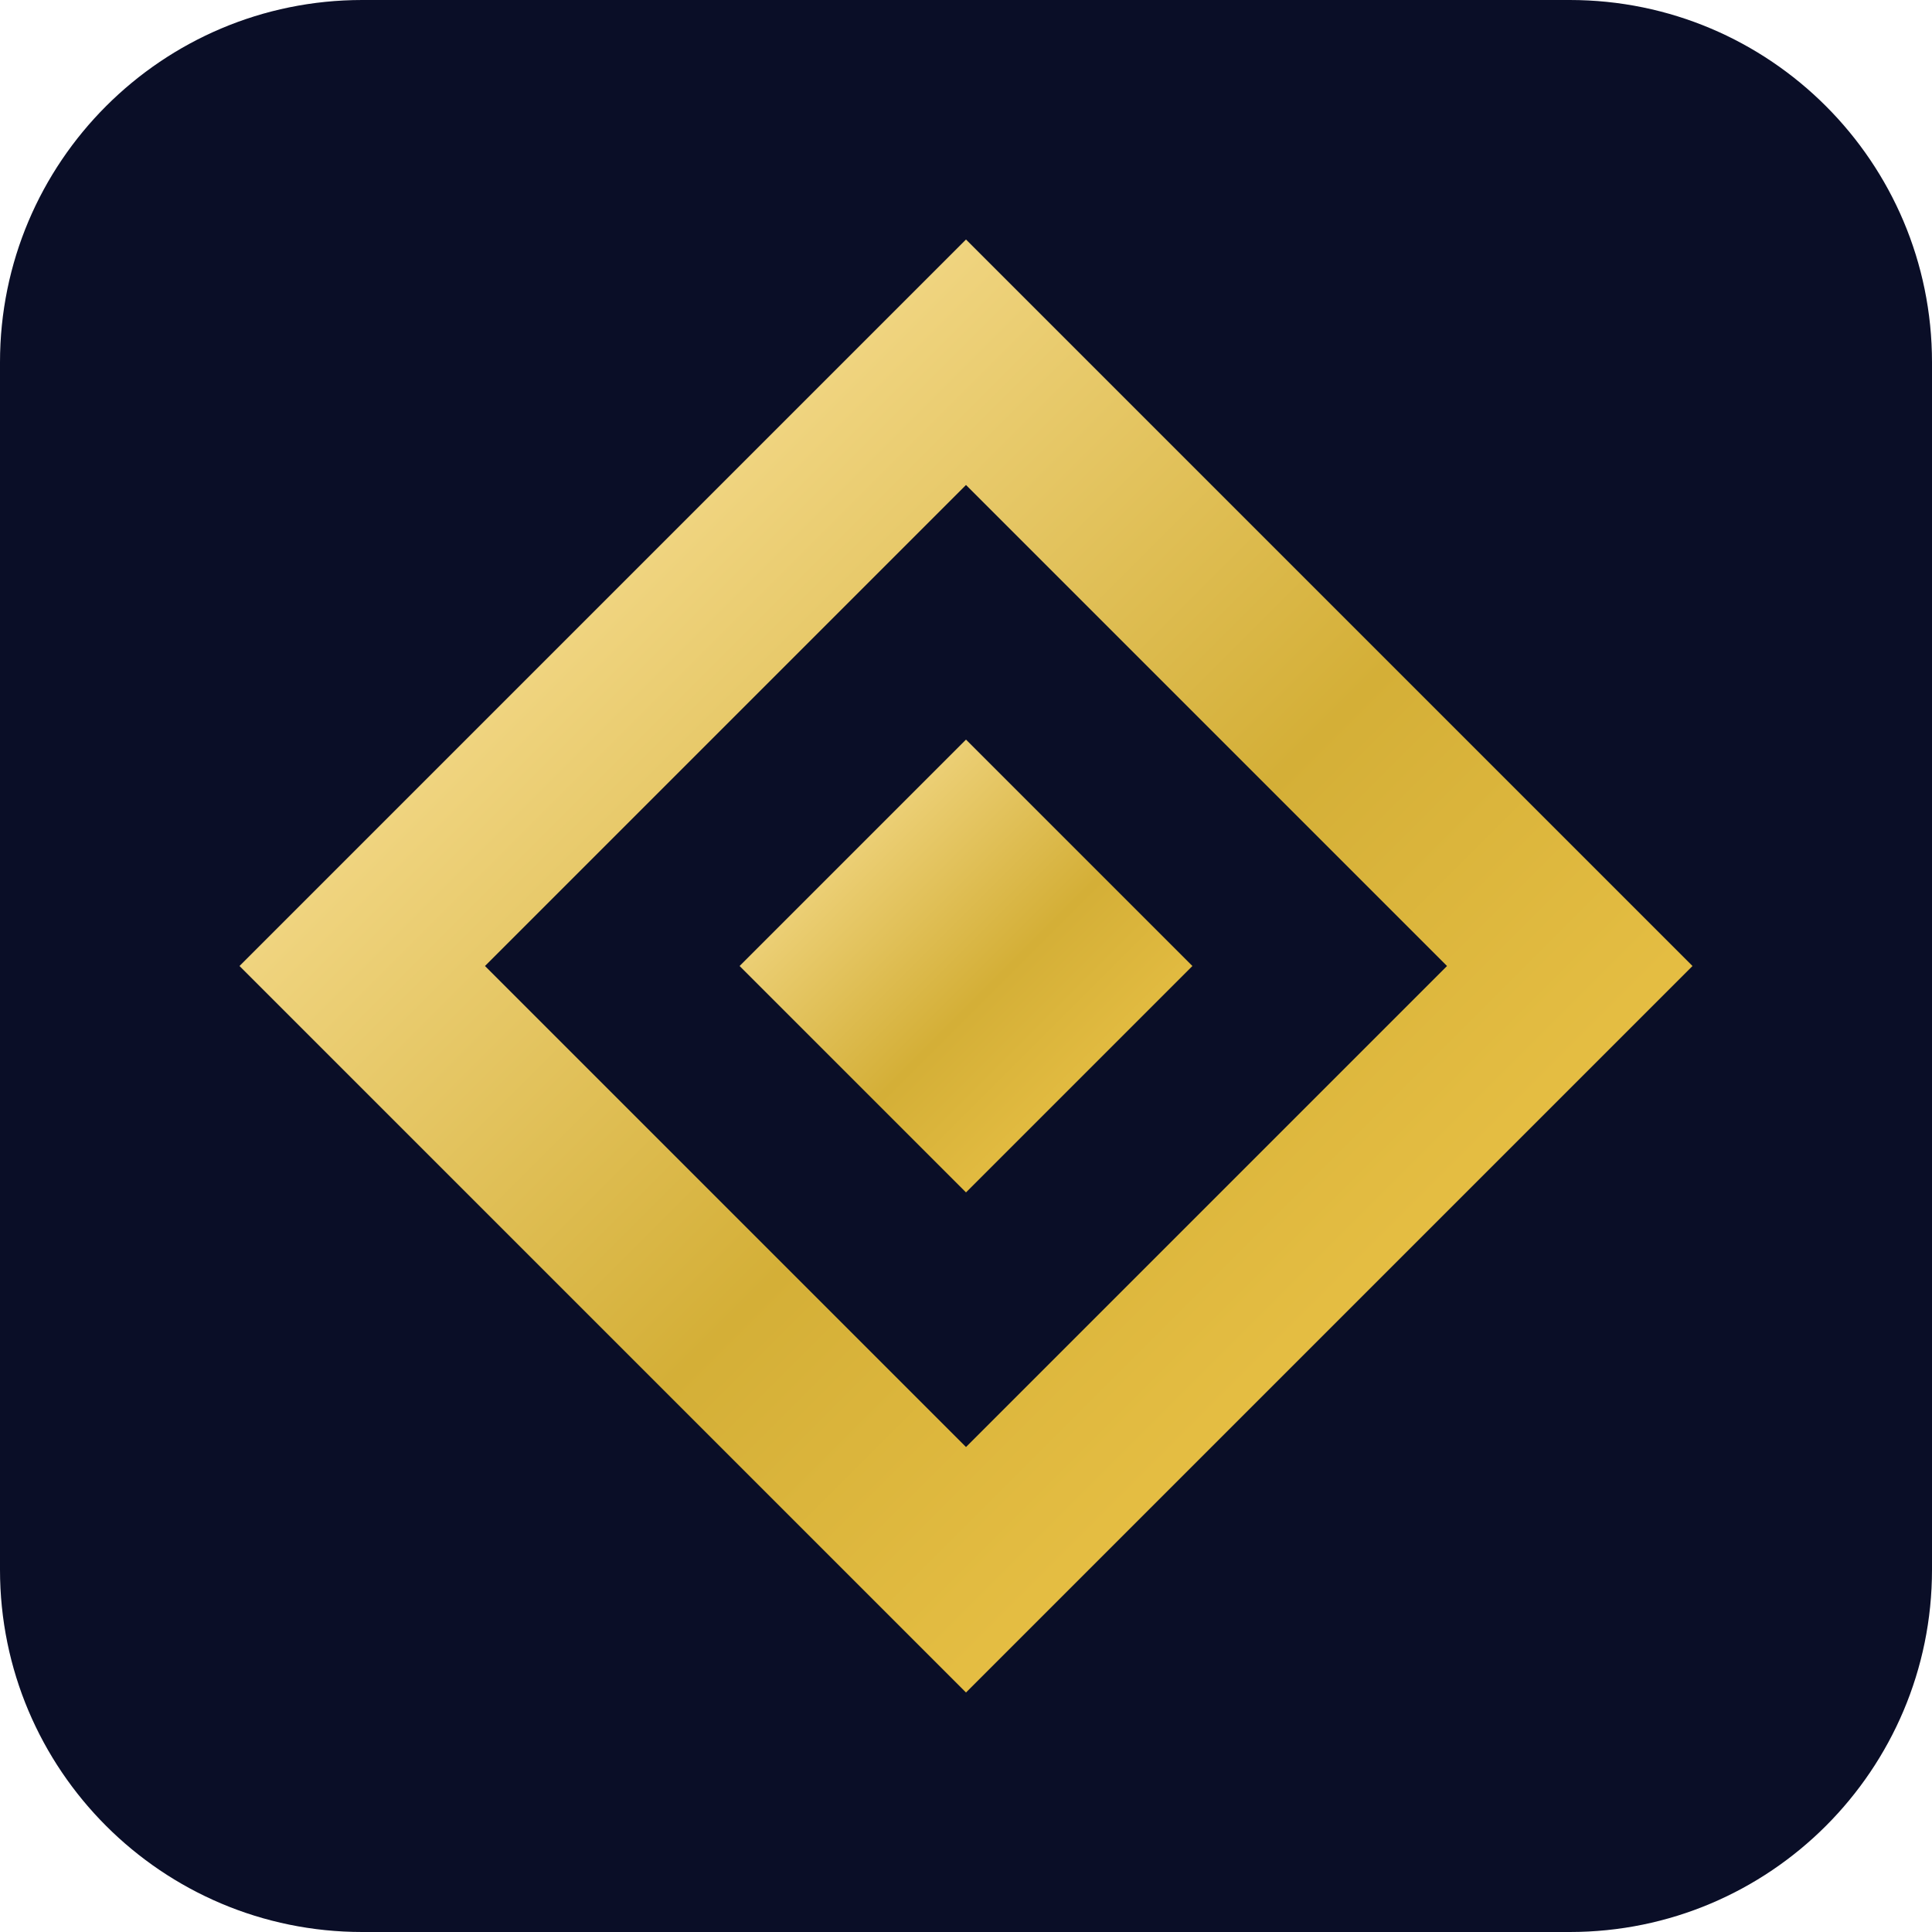
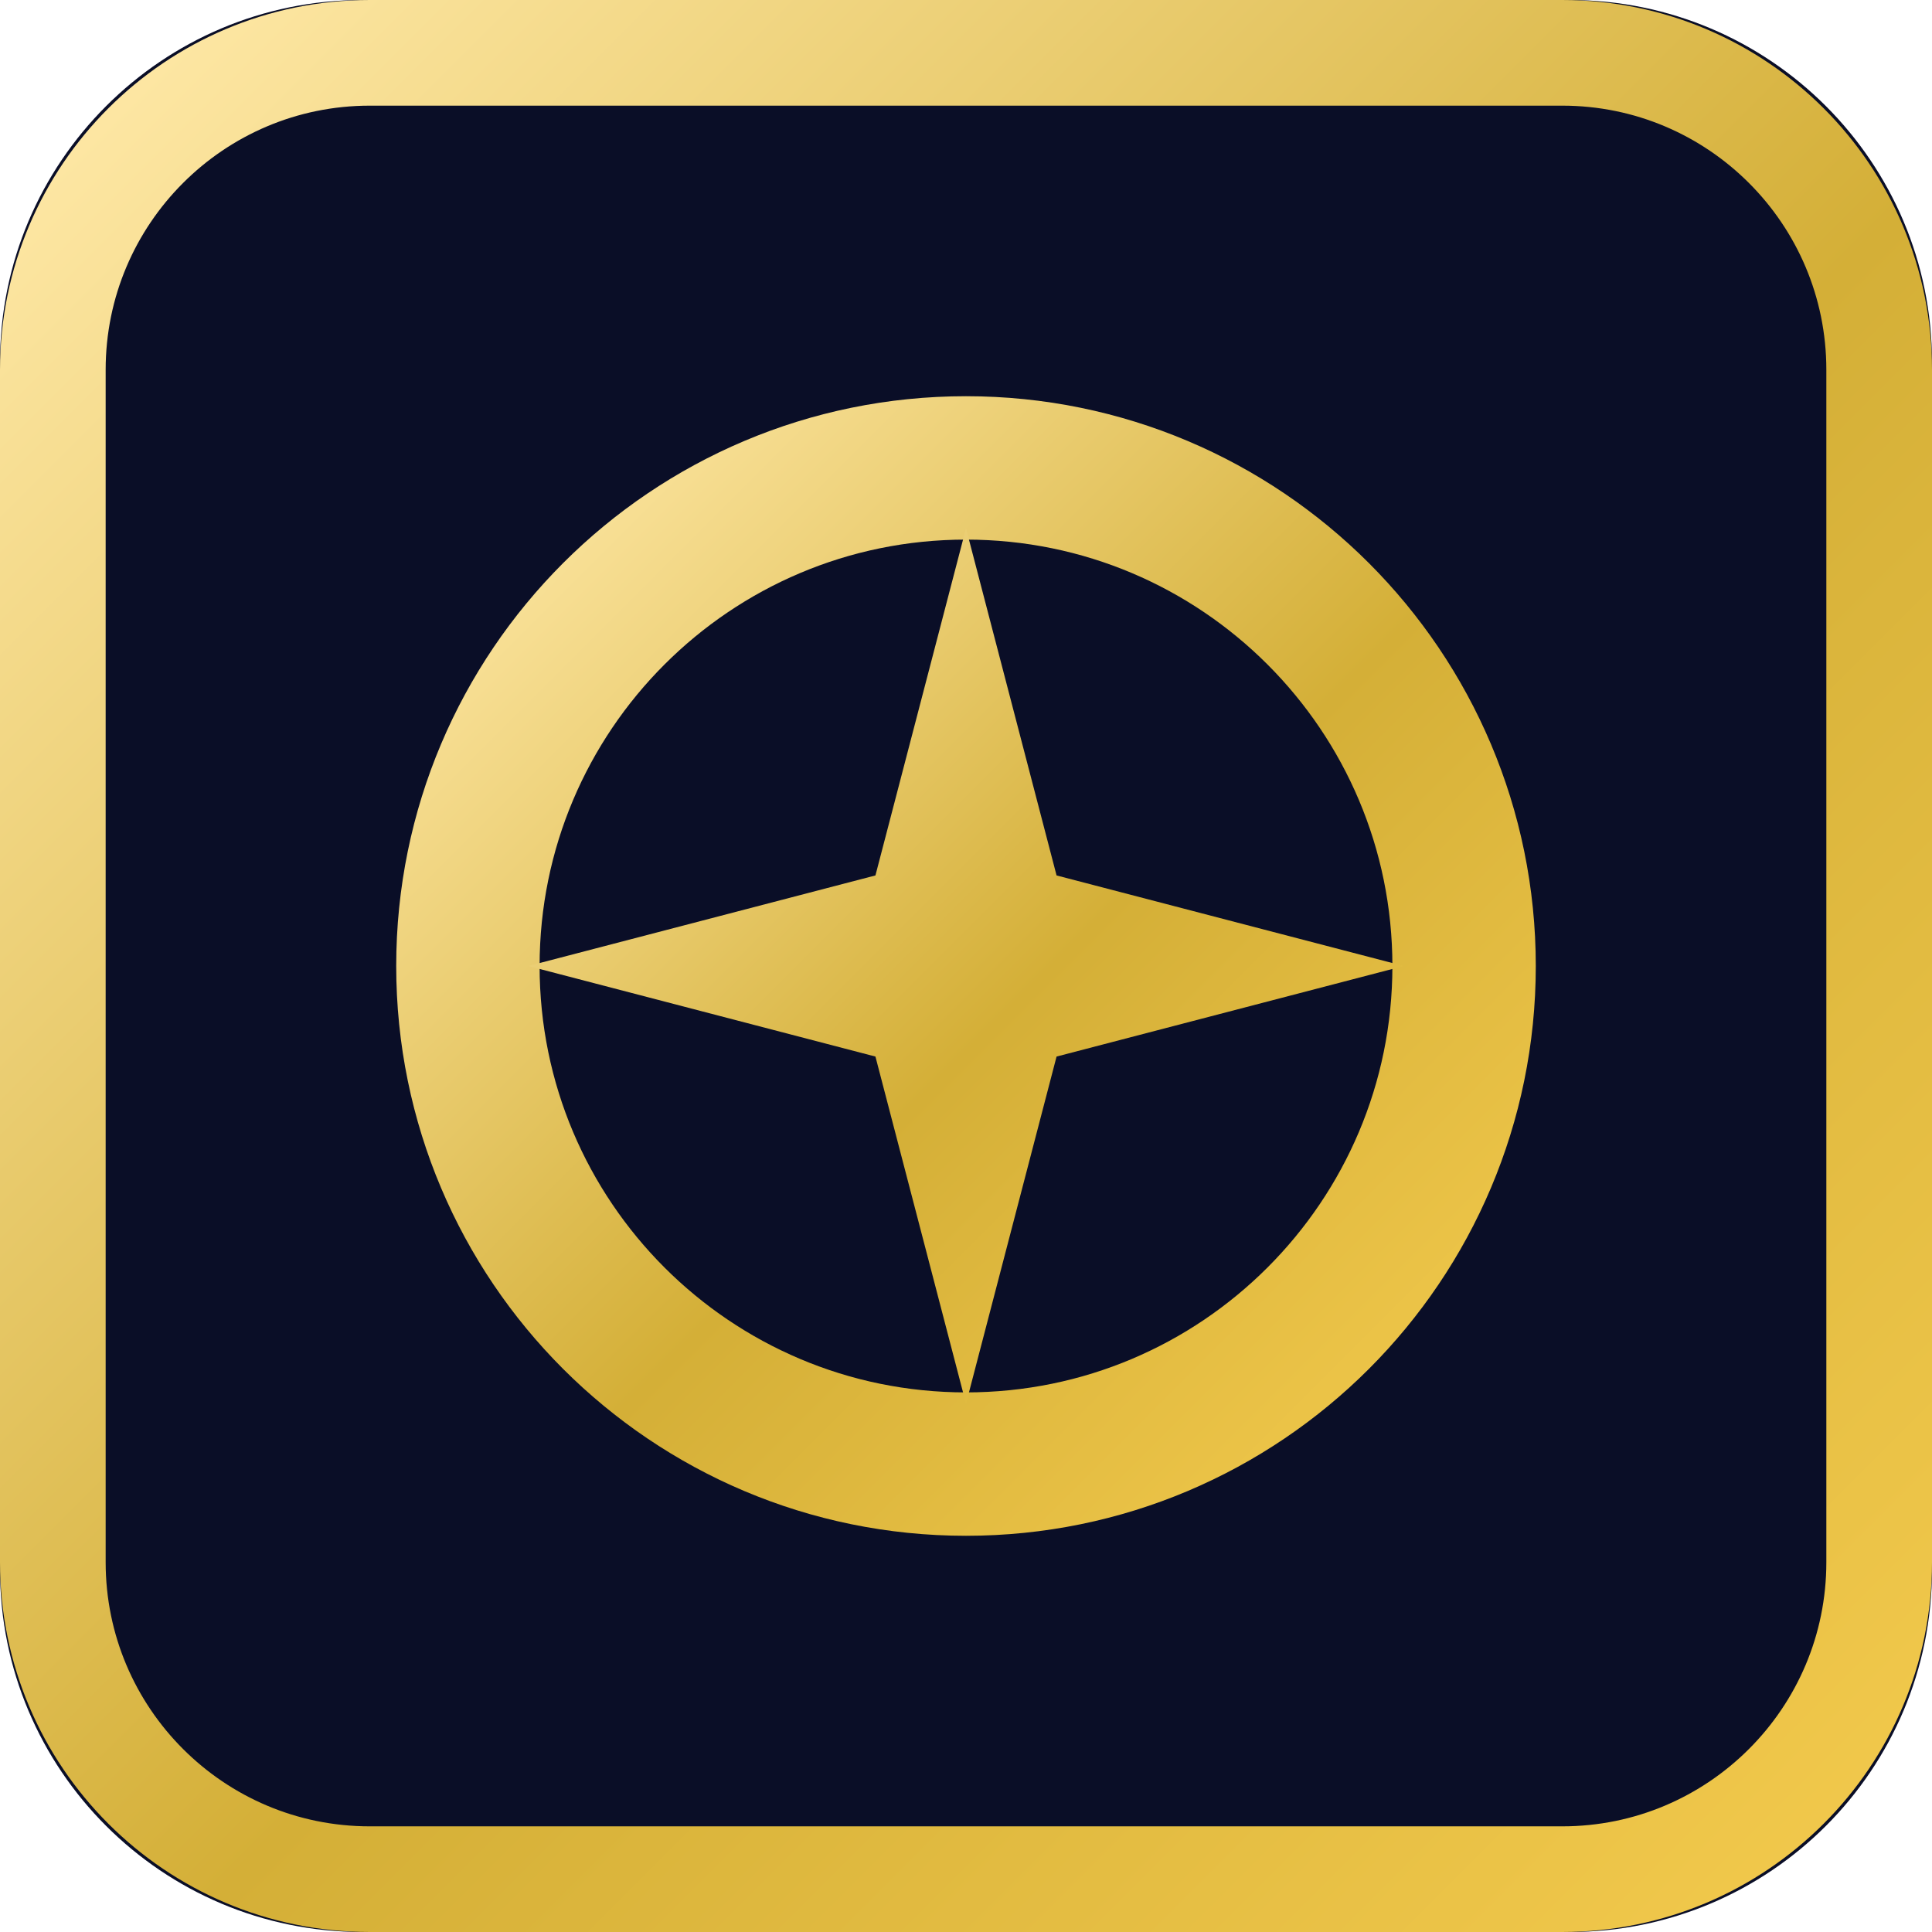
<svg xmlns="http://www.w3.org/2000/svg" viewBox="0 0 512 512" width="512" height="512">
  <defs>
    <linearGradient id="giltS" x1="0%" y1="0%" x2="100%" y2="100%">
      <stop offset="0%" stop-color="#FFE9A8" />
      <stop offset="55%" stop-color="#D4AF37" />
      <stop offset="100%" stop-color="#F2C94C" />
    </linearGradient>
  </defs>
  <rect width="512" height="512" rx="96" fill="#0A0E27" />
-   <path d="M256 96 416 256 256 416 96 256Z" fill="none" stroke="url(#giltS)" stroke-width="46" stroke-linejoin="miter" />
-   <path d="M256 196 316 256 256 316 196 256Z" fill="url(#giltS)" />
+   <rect x="14" y="14" width="484" height="484" rx="84" fill="none" stroke="url(#giltS)" stroke-width="28" />
+   <circle cx="256" cy="256" r="132" fill="none" stroke="url(#giltS)" stroke-width="38" />
+   <path d="M256 140 280 232 372 256 280 280 256 372 232 280 140 256 232 232Z" fill="url(#giltS)" />
</svg>
